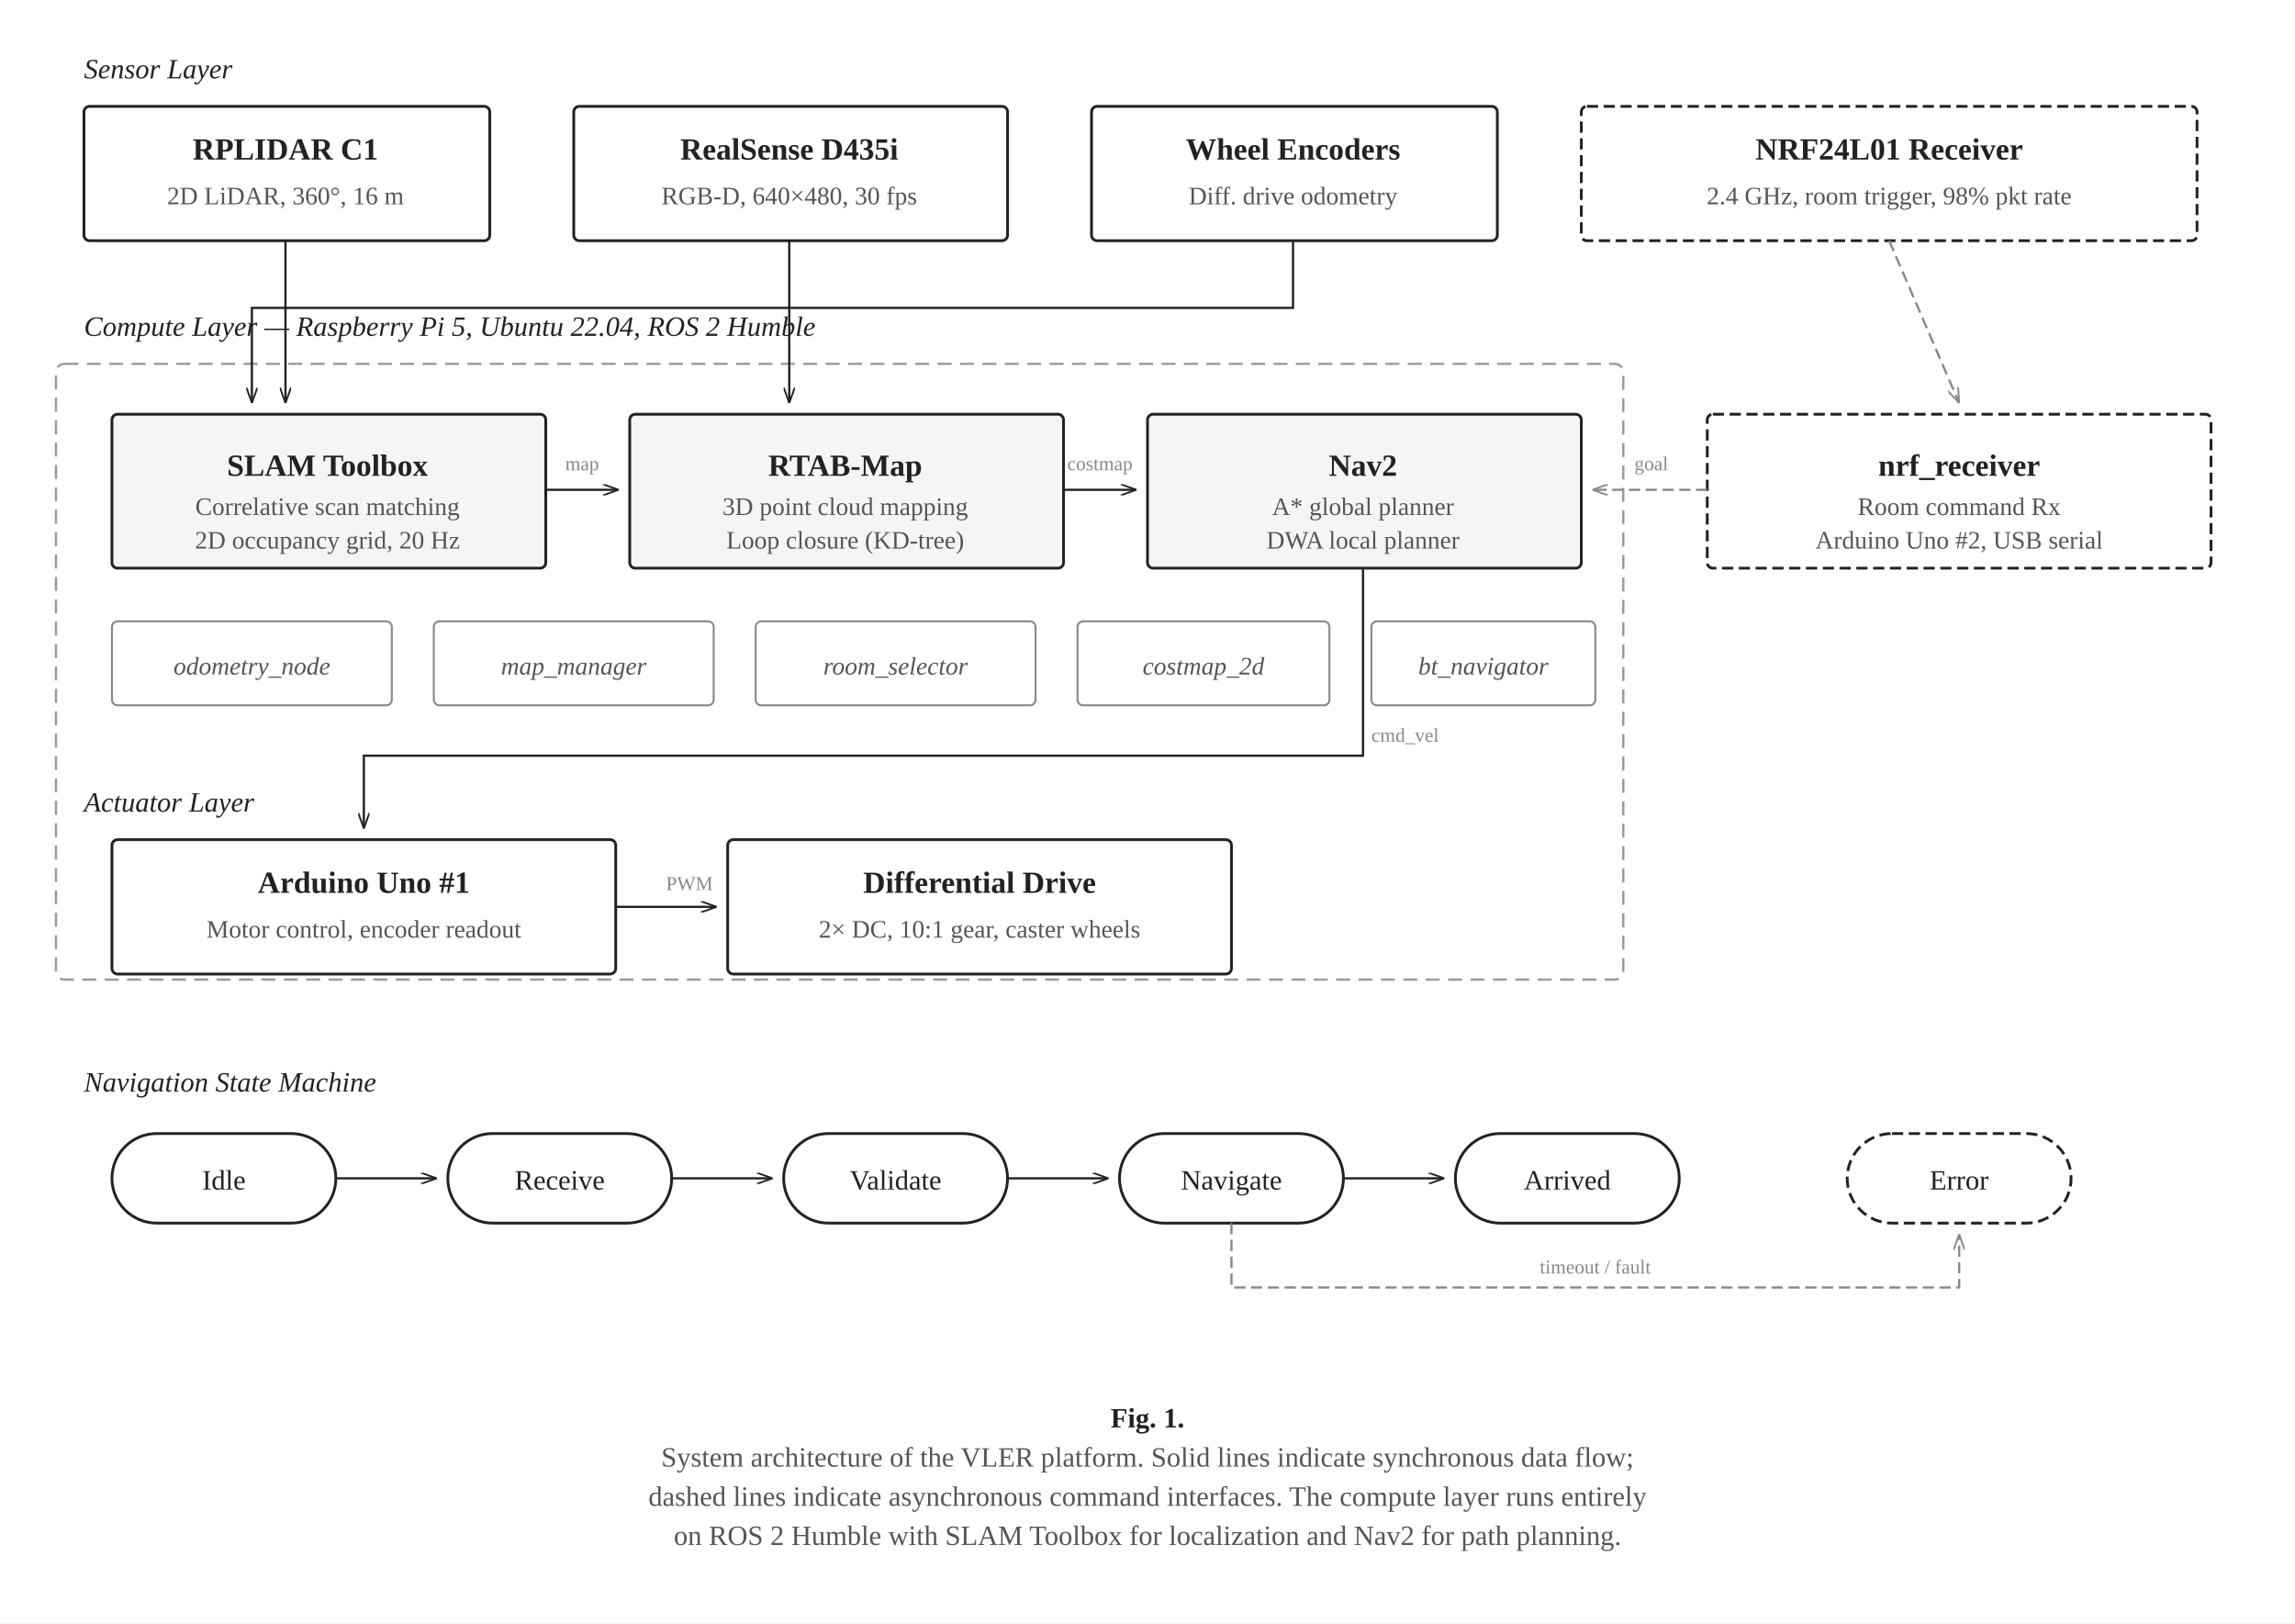
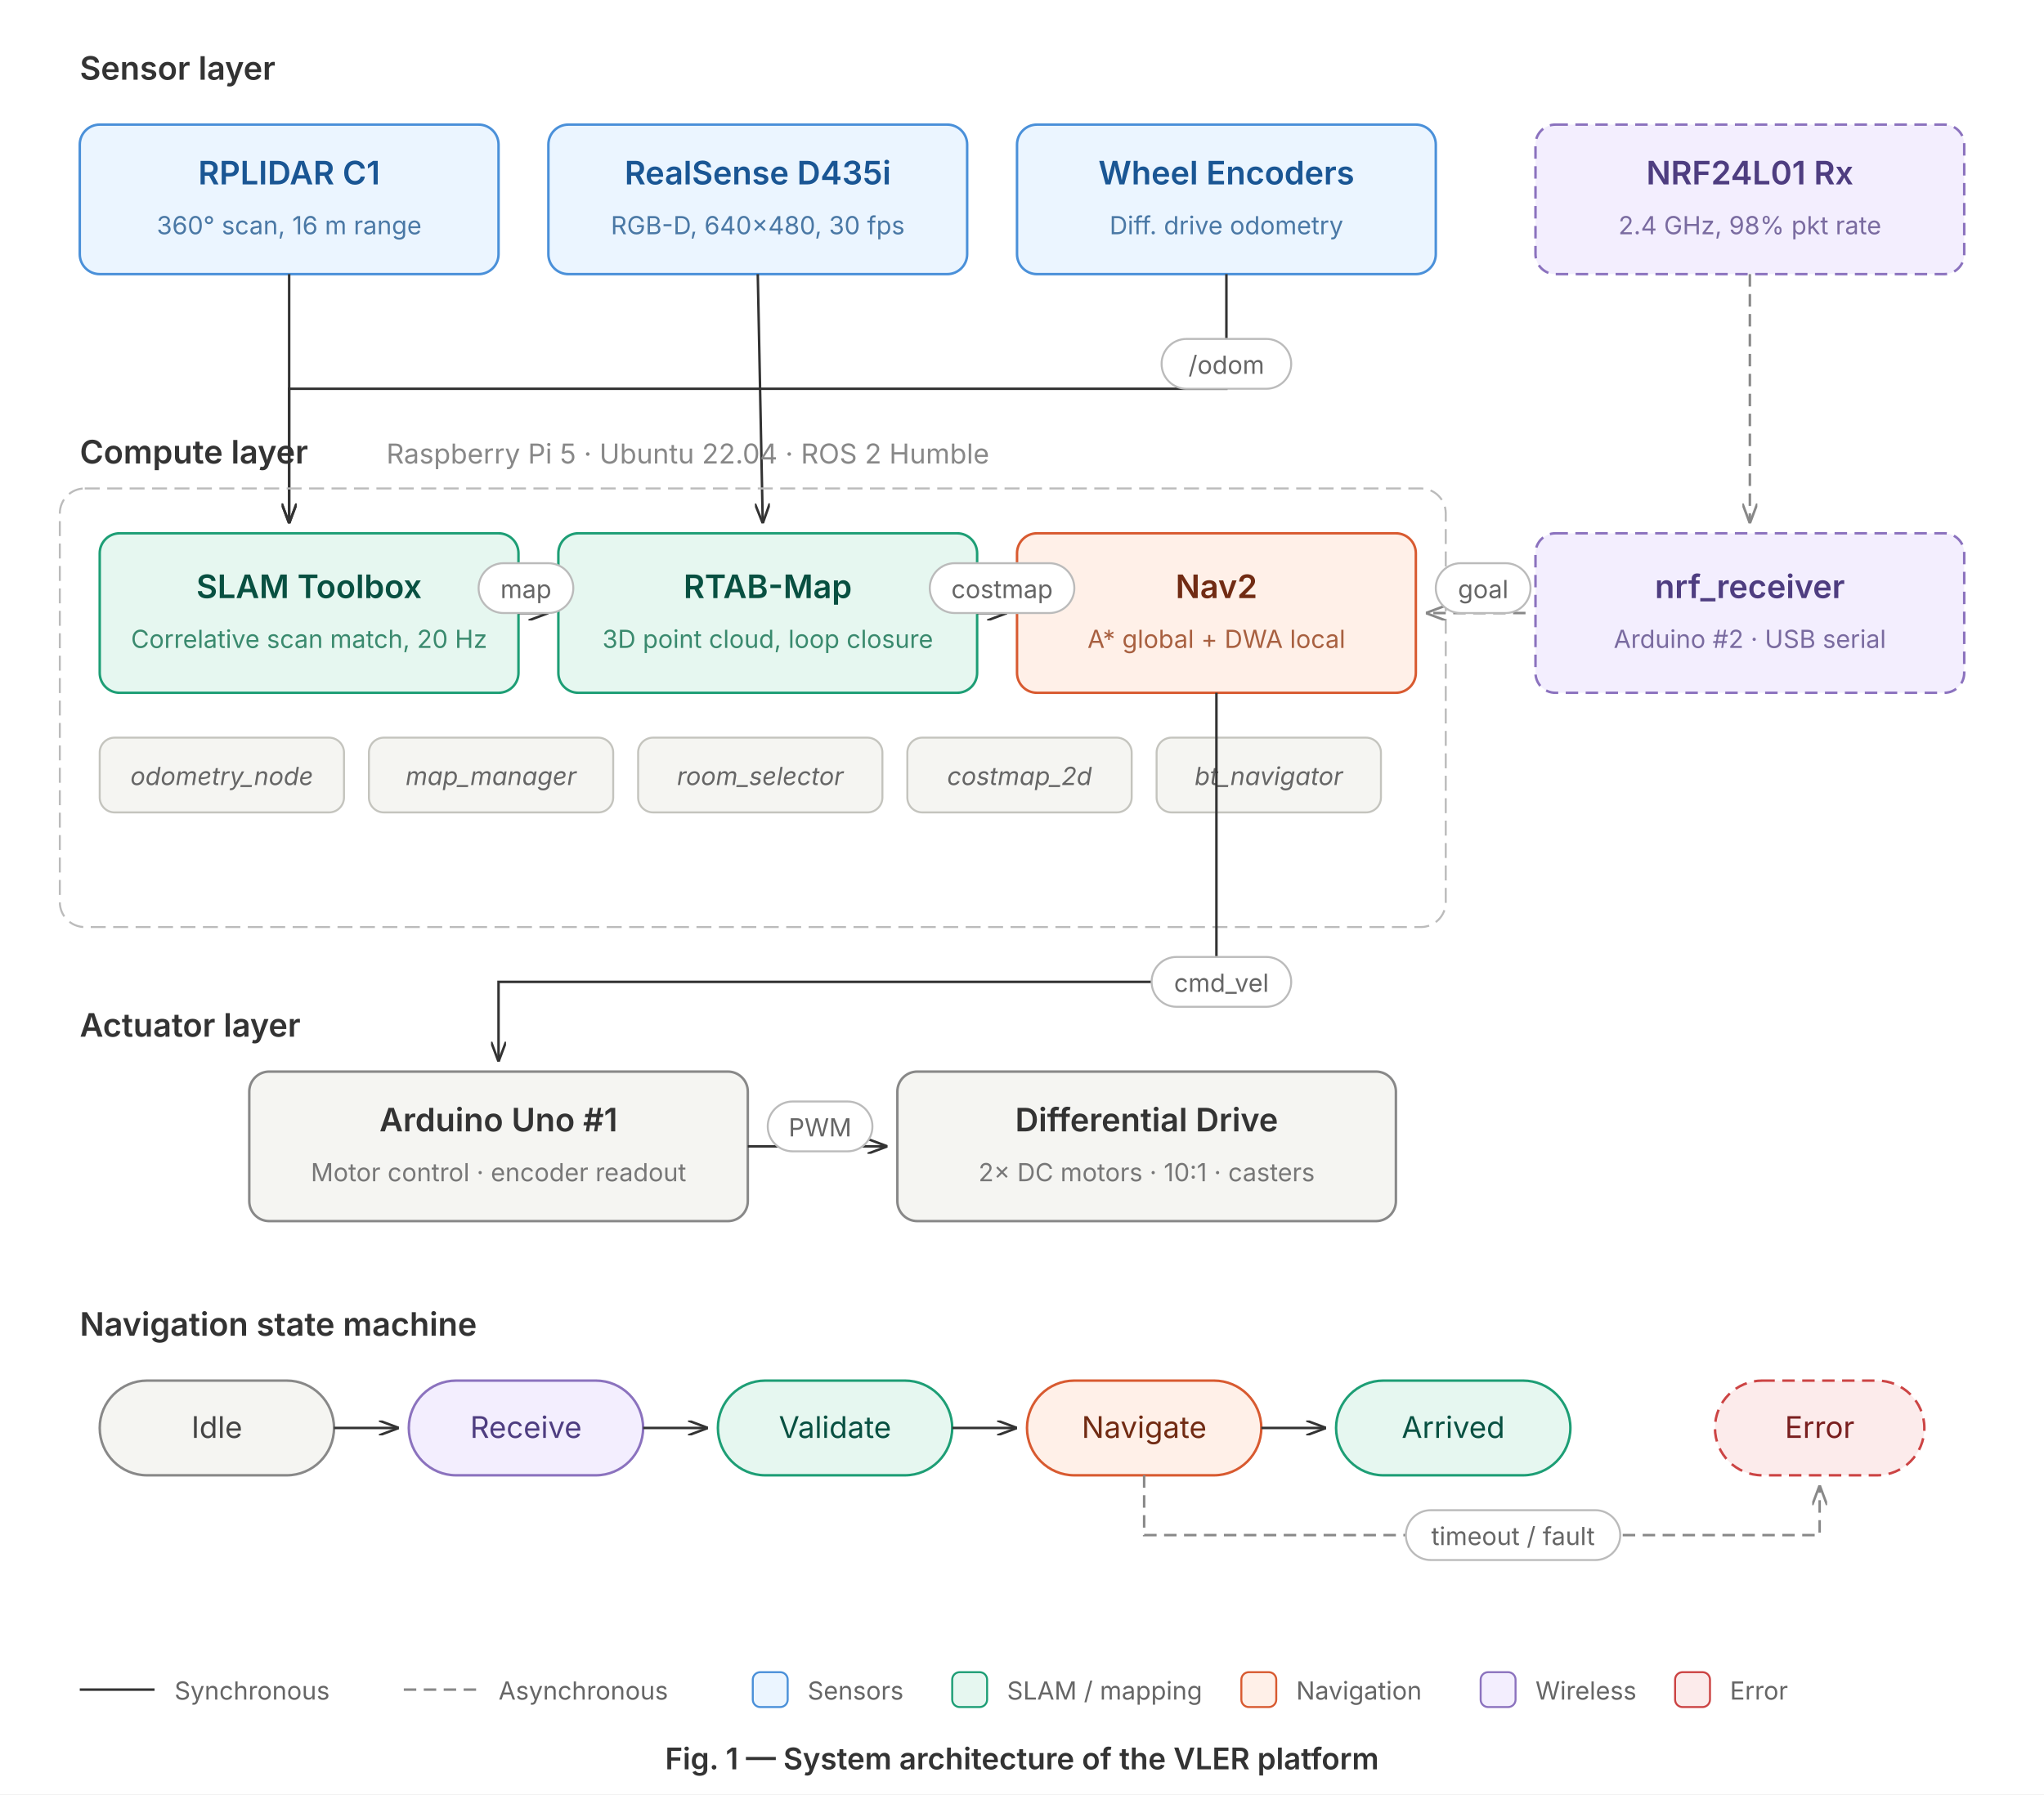
- <svg xmlns="http://www.w3.org/2000/svg" viewBox="0 0 820 580" font-family="'Times New Roman', 'CMU Serif', Georgia, serif">
+ <svg xmlns="http://www.w3.org/2000/svg" viewBox="0 0 820 720" font-family="'Inter', 'Segoe UI', 'Helvetica Neue', Arial, sans-serif">
  <defs>
-     <marker id="arr" markerWidth="7" markerHeight="5" refX="7" refY="2.5" orient="auto">
-       <path d="M0,0 L7,2.5 L0,5" fill="none" stroke="#222" stroke-width="0.8" />
+     <marker id="arr" markerWidth="8" markerHeight="6" refX="8" refY="3" orient="auto">
+       <path d="M0,0 L8,3 L0,6" fill="none" stroke="#333" stroke-width="1" stroke-linejoin="round" stroke-linecap="round" />
    </marker>
-     <marker id="arr-dash" markerWidth="7" markerHeight="5" refX="7" refY="2.5" orient="auto">
-       <path d="M0,0 L7,2.5 L0,5" fill="none" stroke="#888" stroke-width="0.8" />
+     <marker id="arr-dash" markerWidth="8" markerHeight="6" refX="8" refY="3" orient="auto">
+       <path d="M0,0 L8,3 L0,6" fill="none" stroke="#888" stroke-width="1" stroke-linejoin="round" stroke-linecap="round" />
    </marker>
  </defs>
-   <rect width="820" height="580" fill="#fff" />
-   <text x="30" y="28" fill="#222" font-size="10" font-style="italic">Sensor Layer</text>
-   <rect x="30" y="38" width="145" height="48" rx="2" fill="none" stroke="#222" stroke-width="1" />
-   <text x="102" y="57" text-anchor="middle" fill="#222" font-size="11" font-weight="bold">RPLIDAR C1</text>
-   <text x="102" y="73" text-anchor="middle" fill="#555" font-size="9">2D LiDAR, 360°, 16 m</text>
-   <rect x="205" y="38" width="155" height="48" rx="2" fill="none" stroke="#222" stroke-width="1" />
-   <text x="282" y="57" text-anchor="middle" fill="#222" font-size="11" font-weight="bold">RealSense D435i</text>
-   <text x="282" y="73" text-anchor="middle" fill="#555" font-size="9">RGB-D, 640×480, 30 fps</text>
-   <rect x="390" y="38" width="145" height="48" rx="2" fill="none" stroke="#222" stroke-width="1" />
-   <text x="462" y="57" text-anchor="middle" fill="#222" font-size="11" font-weight="bold">Wheel Encoders</text>
-   <text x="462" y="73" text-anchor="middle" fill="#555" font-size="9">Diff. drive odometry</text>
-   <rect x="565" y="38" width="220" height="48" rx="2" fill="none" stroke="#222" stroke-width="1" stroke-dasharray="4,2" />
-   <text x="675" y="57" text-anchor="middle" fill="#222" font-size="11" font-weight="bold">NRF24L01 Receiver</text>
-   <text x="675" y="73" text-anchor="middle" fill="#555" font-size="9">2.4 GHz, room trigger, 98% pkt rate</text>
-   <text x="30" y="120" fill="#222" font-size="10" font-style="italic">Compute Layer — Raspberry Pi 5, Ubuntu 22.04, ROS 2 Humble</text>
-   <rect x="20" y="130" width="560" height="220" rx="3" fill="none" stroke="#999" stroke-width="0.8" stroke-dasharray="5,3" />
-   <rect x="40" y="148" width="155" height="55" rx="2" fill="#f5f5f5" stroke="#222" stroke-width="1" />
-   <text x="117" y="170" text-anchor="middle" fill="#222" font-size="11" font-weight="bold">SLAM Toolbox</text>
-   <text x="117" y="184" text-anchor="middle" fill="#555" font-size="9">Correlative scan matching</text>
-   <text x="117" y="196" text-anchor="middle" fill="#555" font-size="9">2D occupancy grid, 20 Hz</text>
-   <rect x="225" y="148" width="155" height="55" rx="2" fill="#f5f5f5" stroke="#222" stroke-width="1" />
-   <text x="302" y="170" text-anchor="middle" fill="#222" font-size="11" font-weight="bold">RTAB-Map</text>
-   <text x="302" y="184" text-anchor="middle" fill="#555" font-size="9">3D point cloud mapping</text>
-   <text x="302" y="196" text-anchor="middle" fill="#555" font-size="9">Loop closure (KD-tree)</text>
-   <rect x="410" y="148" width="155" height="55" rx="2" fill="#f5f5f5" stroke="#222" stroke-width="1" />
-   <text x="487" y="170" text-anchor="middle" fill="#222" font-size="11" font-weight="bold">Nav2</text>
-   <text x="487" y="184" text-anchor="middle" fill="#555" font-size="9">A* global planner</text>
-   <text x="487" y="196" text-anchor="middle" fill="#555" font-size="9">DWA local planner</text>
-   <rect x="40" y="222" width="100" height="30" rx="2" fill="none" stroke="#888" stroke-width="0.7" />
-   <text x="90" y="241" text-anchor="middle" fill="#555" font-size="9" font-style="italic">odometry_node</text>
-   <rect x="155" y="222" width="100" height="30" rx="2" fill="none" stroke="#888" stroke-width="0.7" />
-   <text x="205" y="241" text-anchor="middle" fill="#555" font-size="9" font-style="italic">map_manager</text>
-   <rect x="270" y="222" width="100" height="30" rx="2" fill="none" stroke="#888" stroke-width="0.7" />
-   <text x="320" y="241" text-anchor="middle" fill="#555" font-size="9" font-style="italic">room_selector</text>
-   <rect x="385" y="222" width="90" height="30" rx="2" fill="none" stroke="#888" stroke-width="0.7" />
-   <text x="430" y="241" text-anchor="middle" fill="#555" font-size="9" font-style="italic">costmap_2d</text>
-   <rect x="490" y="222" width="80" height="30" rx="2" fill="none" stroke="#888" stroke-width="0.7" />
-   <text x="530" y="241" text-anchor="middle" fill="#555" font-size="9" font-style="italic">bt_navigator</text>
-   <rect x="610" y="148" width="180" height="55" rx="2" fill="none" stroke="#222" stroke-width="1" stroke-dasharray="4,2" />
-   <text x="700" y="170" text-anchor="middle" fill="#222" font-size="11" font-weight="bold">nrf_receiver</text>
-   <text x="700" y="184" text-anchor="middle" fill="#555" font-size="9">Room command Rx</text>
-   <text x="700" y="196" text-anchor="middle" fill="#555" font-size="9">Arduino Uno #2, USB serial</text>
-   <line x1="102" y1="86" x2="102" y2="144" stroke="#222" stroke-width="0.8" marker-end="url(#arr)" />
-   <line x1="282" y1="86" x2="282" y2="144" stroke="#222" stroke-width="0.8" marker-end="url(#arr)" />
-   <path d="M462,86 L462,110 L90,110 L90,144" fill="none" stroke="#222" stroke-width="0.8" marker-end="url(#arr)" />
-   <line x1="675" y1="86" x2="700" y2="144" stroke="#888" stroke-width="0.8" stroke-dasharray="4,2" marker-end="url(#arr-dash)" />
-   <line x1="195" y1="175" x2="221" y2="175" stroke="#222" stroke-width="0.8" marker-end="url(#arr)" />
-   <line x1="380" y1="175" x2="406" y2="175" stroke="#222" stroke-width="0.8" marker-end="url(#arr)" />
-   <line x1="610" y1="175" x2="569" y2="175" stroke="#888" stroke-width="0.8" stroke-dasharray="4,2" marker-end="url(#arr-dash)" />
-   <text x="208" y="168" text-anchor="middle" fill="#888" font-size="7">map</text>
-   <text x="393" y="168" text-anchor="middle" fill="#888" font-size="7">costmap</text>
-   <text x="590" y="168" text-anchor="middle" fill="#888" font-size="7">goal</text>
-   <text x="30" y="290" fill="#222" font-size="10" font-style="italic">Actuator Layer</text>
-   <rect x="40" y="300" width="180" height="48" rx="2" fill="none" stroke="#222" stroke-width="1" />
-   <text x="130" y="319" text-anchor="middle" fill="#222" font-size="11" font-weight="bold">Arduino Uno #1</text>
-   <text x="130" y="335" text-anchor="middle" fill="#555" font-size="9">Motor control, encoder readout</text>
-   <rect x="260" y="300" width="180" height="48" rx="2" fill="none" stroke="#222" stroke-width="1" />
-   <text x="350" y="319" text-anchor="middle" fill="#222" font-size="11" font-weight="bold">Differential Drive</text>
-   <text x="350" y="335" text-anchor="middle" fill="#555" font-size="9">2× DC, 10:1 gear, caster wheels</text>
-   <path d="M487,203 L487,270 L130,270 L130,296" fill="none" stroke="#222" stroke-width="0.8" marker-end="url(#arr)" />
-   <text x="490" y="265" fill="#888" font-size="7">cmd_vel</text>
-   <line x1="220" y1="324" x2="256" y2="324" stroke="#222" stroke-width="0.8" marker-end="url(#arr)" />
-   <text x="238" y="318" fill="#888" font-size="7">PWM</text>
-   <text x="30" y="390" fill="#222" font-size="10" font-style="italic">Navigation State Machine</text>
-   <rect x="40" y="405" width="80" height="32" rx="16" fill="none" stroke="#222" stroke-width="1" />
-   <text x="80" y="425" text-anchor="middle" fill="#222" font-size="10">Idle</text>
-   <rect x="160" y="405" width="80" height="32" rx="16" fill="none" stroke="#222" stroke-width="1" />
-   <text x="200" y="425" text-anchor="middle" fill="#222" font-size="10">Receive</text>
-   <rect x="280" y="405" width="80" height="32" rx="16" fill="none" stroke="#222" stroke-width="1" />
-   <text x="320" y="425" text-anchor="middle" fill="#222" font-size="10">Validate</text>
-   <rect x="400" y="405" width="80" height="32" rx="16" fill="none" stroke="#222" stroke-width="1" />
-   <text x="440" y="425" text-anchor="middle" fill="#222" font-size="10">Navigate</text>
-   <rect x="520" y="405" width="80" height="32" rx="16" fill="none" stroke="#222" stroke-width="1" />
-   <text x="560" y="425" text-anchor="middle" fill="#222" font-size="10">Arrived</text>
-   <rect x="660" y="405" width="80" height="32" rx="16" fill="none" stroke="#222" stroke-width="1" stroke-dasharray="4,2" />
-   <text x="700" y="425" text-anchor="middle" fill="#222" font-size="10">Error</text>
-   <line x1="120" y1="421" x2="156" y2="421" stroke="#222" stroke-width="0.8" marker-end="url(#arr)" />
-   <line x1="240" y1="421" x2="276" y2="421" stroke="#222" stroke-width="0.8" marker-end="url(#arr)" />
-   <line x1="360" y1="421" x2="396" y2="421" stroke="#222" stroke-width="0.8" marker-end="url(#arr)" />
-   <line x1="480" y1="421" x2="516" y2="421" stroke="#222" stroke-width="0.8" marker-end="url(#arr)" />
-   <path d="M440,437 L440,460 L700,460 L700,441" fill="none" stroke="#888" stroke-width="0.8" stroke-dasharray="4,2" marker-end="url(#arr-dash)" />
-   <text x="570" y="455" text-anchor="middle" fill="#888" font-size="7">timeout / fault</text>
-   <text x="410" y="510" text-anchor="middle" fill="#222" font-size="10" font-weight="bold">Fig. 1.</text>
-   <text x="410" y="524" text-anchor="middle" fill="#555" font-size="10">System architecture of the VLER platform. Solid lines indicate synchronous data flow;</text>
-   <text x="410" y="538" text-anchor="middle" fill="#555" font-size="10">dashed lines indicate asynchronous command interfaces. The compute layer runs entirely</text>
-   <text x="410" y="552" text-anchor="middle" fill="#555" font-size="10">on ROS 2 Humble with SLAM Toolbox for localization and Nav2 for path planning.</text>
+   <rect width="820" height="720" fill="#fff" />
+   <text x="32" y="32" fill="#333" font-size="13" font-weight="600">Sensor layer</text>
+   <rect x="32" y="50" width="168" height="60" rx="8" fill="#EBF5FF" stroke="#4A90D9" stroke-width="1" />
+   <text x="116" y="74" text-anchor="middle" fill="#1A5694" font-size="13" font-weight="600">RPLIDAR C1</text>
+   <text x="116" y="94" text-anchor="middle" fill="#4A78A5" font-size="10">360° scan, 16 m range</text>
+   <rect x="220" y="50" width="168" height="60" rx="8" fill="#EBF5FF" stroke="#4A90D9" stroke-width="1" />
+   <text x="304" y="74" text-anchor="middle" fill="#1A5694" font-size="13" font-weight="600">RealSense D435i</text>
+   <text x="304" y="94" text-anchor="middle" fill="#4A78A5" font-size="10">RGB-D, 640×480, 30 fps</text>
+   <rect x="408" y="50" width="168" height="60" rx="8" fill="#EBF5FF" stroke="#4A90D9" stroke-width="1" />
+   <text x="492" y="74" text-anchor="middle" fill="#1A5694" font-size="13" font-weight="600">Wheel Encoders</text>
+   <text x="492" y="94" text-anchor="middle" fill="#4A78A5" font-size="10">Diff. drive odometry</text>
+   <rect x="616" y="50" width="172" height="60" rx="8" fill="#F3EEFE" stroke="#8B72BE" stroke-width="1" stroke-dasharray="5,3" />
+   <text x="702" y="74" text-anchor="middle" fill="#4E3D80" font-size="13" font-weight="600">NRF24L01 Rx</text>
+   <text x="702" y="94" text-anchor="middle" fill="#7A6BA0" font-size="10">2.4 GHz, 98% pkt rate</text>
+   <line x1="116" y1="110" x2="116" y2="210" stroke="#333" stroke-width="1" marker-end="url(#arr)" />
+   <line x1="304" y1="110" x2="306" y2="210" stroke="#333" stroke-width="1" marker-end="url(#arr)" />
+   <path d="M492,110 L492,156 L116,156 L116,210" fill="none" stroke="#333" stroke-width="1" marker-end="url(#arr)" />
+   <rect x="466" y="136" width="52" height="20" rx="10" fill="#fff" stroke="#bbb" stroke-width="0.8" />
+   <text x="492" y="150" text-anchor="middle" fill="#666" font-size="10">/odom</text>
+   <line x1="702" y1="110" x2="702" y2="210" stroke="#888" stroke-width="1" stroke-dasharray="5,3" marker-end="url(#arr-dash)" />
+   <text x="32" y="186" fill="#333" font-size="13" font-weight="600">Compute layer</text>
+   <text x="155" y="186" fill="#888" font-size="11">Raspberry Pi 5 · Ubuntu 22.04 · ROS 2 Humble</text>
+   <rect x="24" y="196" width="556" height="176" rx="10" fill="none" stroke="#bbb" stroke-width="0.8" stroke-dasharray="6,3" />
+   <rect x="40" y="214" width="168" height="64" rx="8" fill="#E6F7F0" stroke="#1D9E75" stroke-width="1" />
+   <text x="124" y="240" text-anchor="middle" fill="#085041" font-size="13" font-weight="600">SLAM Toolbox</text>
+   <text x="124" y="260" text-anchor="middle" fill="#3A8A6E" font-size="10">Correlative scan match, 20 Hz</text>
+   <rect x="224" y="214" width="168" height="64" rx="8" fill="#E6F7F0" stroke="#1D9E75" stroke-width="1" />
+   <text x="308" y="240" text-anchor="middle" fill="#085041" font-size="13" font-weight="600">RTAB-Map</text>
+   <text x="308" y="260" text-anchor="middle" fill="#3A8A6E" font-size="10">3D point cloud, loop closure</text>
+   <rect x="408" y="214" width="160" height="64" rx="8" fill="#FFF0E8" stroke="#D85A30" stroke-width="1" />
+   <text x="488" y="240" text-anchor="middle" fill="#712B13" font-size="13" font-weight="600">Nav2</text>
+   <text x="488" y="260" text-anchor="middle" fill="#A86040" font-size="10">A* global + DWA local</text>
+   <rect x="616" y="214" width="172" height="64" rx="8" fill="#F3EEFE" stroke="#8B72BE" stroke-width="1" stroke-dasharray="5,3" />
+   <text x="702" y="240" text-anchor="middle" fill="#4E3D80" font-size="13" font-weight="600">nrf_receiver</text>
+   <text x="702" y="260" text-anchor="middle" fill="#7A6BA0" font-size="10">Arduino #2 · USB serial</text>
+   <line x1="208" y1="246" x2="220" y2="246" stroke="#333" stroke-width="1" marker-end="url(#arr)" />
+   <rect x="192" y="226" width="38" height="20" rx="10" fill="#fff" stroke="#bbb" stroke-width="0.8" />
+   <text x="211" y="240" text-anchor="middle" fill="#666" font-size="10">map</text>
+   <line x1="392" y1="246" x2="404" y2="246" stroke="#333" stroke-width="1" marker-end="url(#arr)" />
+   <rect x="373" y="226" width="58" height="20" rx="10" fill="#fff" stroke="#bbb" stroke-width="0.8" />
+   <text x="402" y="240" text-anchor="middle" fill="#666" font-size="10">costmap</text>
+   <line x1="612" y1="246" x2="572" y2="246" stroke="#888" stroke-width="1" stroke-dasharray="5,3" marker-end="url(#arr-dash)" />
+   <rect x="576" y="226" width="38" height="20" rx="10" fill="#fff" stroke="#bbb" stroke-width="0.8" />
+   <text x="595" y="240" text-anchor="middle" fill="#666" font-size="10">goal</text>
+   <rect x="40" y="296" width="98" height="30" rx="6" fill="#F5F5F2" stroke="#C4C4BE" stroke-width="0.8" />
+   <text x="89" y="315" text-anchor="middle" fill="#666" font-size="10" font-style="italic">odometry_node</text>
+   <rect x="148" y="296" width="98" height="30" rx="6" fill="#F5F5F2" stroke="#C4C4BE" stroke-width="0.8" />
+   <text x="197" y="315" text-anchor="middle" fill="#666" font-size="10" font-style="italic">map_manager</text>
+   <rect x="256" y="296" width="98" height="30" rx="6" fill="#F5F5F2" stroke="#C4C4BE" stroke-width="0.8" />
+   <text x="305" y="315" text-anchor="middle" fill="#666" font-size="10" font-style="italic">room_selector</text>
+   <rect x="364" y="296" width="90" height="30" rx="6" fill="#F5F5F2" stroke="#C4C4BE" stroke-width="0.8" />
+   <text x="409" y="315" text-anchor="middle" fill="#666" font-size="10" font-style="italic">costmap_2d</text>
+   <rect x="464" y="296" width="90" height="30" rx="6" fill="#F5F5F2" stroke="#C4C4BE" stroke-width="0.8" />
+   <text x="509" y="315" text-anchor="middle" fill="#666" font-size="10" font-style="italic">bt_navigator</text>
+   <text x="32" y="416" fill="#333" font-size="13" font-weight="600">Actuator layer</text>
+   <rect x="100" y="430" width="200" height="60" rx="8" fill="#F5F5F2" stroke="#888" stroke-width="1" />
+   <text x="200" y="454" text-anchor="middle" fill="#333" font-size="13" font-weight="600">Arduino Uno #1</text>
+   <text x="200" y="474" text-anchor="middle" fill="#777" font-size="10">Motor control · encoder readout</text>
+   <rect x="360" y="430" width="200" height="60" rx="8" fill="#F5F5F2" stroke="#888" stroke-width="1" />
+   <text x="460" y="454" text-anchor="middle" fill="#333" font-size="13" font-weight="600">Differential Drive</text>
+   <text x="460" y="474" text-anchor="middle" fill="#777" font-size="10">2× DC motors · 10:1 · casters</text>
+   <path d="M488,278 L488,394 L200,394 L200,426" fill="none" stroke="#333" stroke-width="1" marker-end="url(#arr)" />
+   <rect x="462" y="384" width="56" height="20" rx="10" fill="#fff" stroke="#bbb" stroke-width="0.8" />
+   <text x="490" y="398" text-anchor="middle" fill="#666" font-size="10">cmd_vel</text>
+   <line x1="300" y1="460" x2="356" y2="460" stroke="#333" stroke-width="1" marker-end="url(#arr)" />
+   <rect x="308" y="442" width="42" height="20" rx="10" fill="#fff" stroke="#bbb" stroke-width="0.8" />
+   <text x="329" y="456" text-anchor="middle" fill="#666" font-size="10">PWM</text>
+   <text x="32" y="536" fill="#333" font-size="13" font-weight="600">Navigation state machine</text>
+   <rect x="40" y="554" width="94" height="38" rx="19" fill="#F5F5F2" stroke="#888" stroke-width="1" />
+   <text x="87" y="577" text-anchor="middle" fill="#444" font-size="12">Idle</text>
+   <rect x="164" y="554" width="94" height="38" rx="19" fill="#F3EEFE" stroke="#8B72BE" stroke-width="1" />
+   <text x="211" y="577" text-anchor="middle" fill="#4E3D80" font-size="12">Receive</text>
+   <rect x="288" y="554" width="94" height="38" rx="19" fill="#E6F7F0" stroke="#1D9E75" stroke-width="1" />
+   <text x="335" y="577" text-anchor="middle" fill="#085041" font-size="12">Validate</text>
+   <rect x="412" y="554" width="94" height="38" rx="19" fill="#FFF0E8" stroke="#D85A30" stroke-width="1" />
+   <text x="459" y="577" text-anchor="middle" fill="#712B13" font-size="12">Navigate</text>
+   <rect x="536" y="554" width="94" height="38" rx="19" fill="#E6F7F0" stroke="#1D9E75" stroke-width="1" />
+   <text x="583" y="577" text-anchor="middle" fill="#085041" font-size="12">Arrived</text>
+   <rect x="688" y="554" width="84" height="38" rx="19" fill="#FCEBEB" stroke="#C44" stroke-width="1" stroke-dasharray="5,3" />
+   <text x="730" y="577" text-anchor="middle" fill="#791F1F" font-size="12">Error</text>
+   <line x1="134" y1="573" x2="160" y2="573" stroke="#333" stroke-width="1" marker-end="url(#arr)" />
+   <line x1="258" y1="573" x2="284" y2="573" stroke="#333" stroke-width="1" marker-end="url(#arr)" />
+   <line x1="382" y1="573" x2="408" y2="573" stroke="#333" stroke-width="1" marker-end="url(#arr)" />
+   <line x1="506" y1="573" x2="532" y2="573" stroke="#333" stroke-width="1" marker-end="url(#arr)" />
+   <path d="M459,592 L459,616 L730,616 L730,596" fill="none" stroke="#888" stroke-width="1" stroke-dasharray="5,3" marker-end="url(#arr-dash)" />
+   <rect x="564" y="606" width="86" height="20" rx="10" fill="#fff" stroke="#bbb" stroke-width="0.8" />
+   <text x="607" y="620" text-anchor="middle" fill="#666" font-size="10">timeout / fault</text>
+   <g transform="translate(32,670)">
+     <line x1="0" y1="8" x2="30" y2="8" stroke="#333" stroke-width="1" />
+     <text x="38" y="12" fill="#666" font-size="10">Synchronous</text>
+     <line x1="130" y1="8" x2="160" y2="8" stroke="#888" stroke-width="1" stroke-dasharray="5,3" />
+     <text x="168" y="12" fill="#666" font-size="10">Asynchronous</text>
+     <rect x="270" y="1" width="14" height="14" rx="3" fill="#EBF5FF" stroke="#4A90D9" stroke-width="0.8" />
+     <text x="292" y="12" fill="#666" font-size="10">Sensors</text>
+     <rect x="350" y="1" width="14" height="14" rx="3" fill="#E6F7F0" stroke="#1D9E75" stroke-width="0.8" />
+     <text x="372" y="12" fill="#666" font-size="10">SLAM / mapping</text>
+     <rect x="466" y="1" width="14" height="14" rx="3" fill="#FFF0E8" stroke="#D85A30" stroke-width="0.8" />
+     <text x="488" y="12" fill="#666" font-size="10">Navigation</text>
+     <rect x="562" y="1" width="14" height="14" rx="3" fill="#F3EEFE" stroke="#8B72BE" stroke-width="0.8" />
+     <text x="584" y="12" fill="#666" font-size="10">Wireless</text>
+     <rect x="640" y="1" width="14" height="14" rx="3" fill="#FCEBEB" stroke="#C44" stroke-width="0.8" />
+     <text x="662" y="12" fill="#666" font-size="10">Error</text>
+   </g>
+   <text x="410" y="710" text-anchor="middle" fill="#333" font-size="12" font-weight="600">Fig. 1 — System architecture of the VLER platform</text>
</svg>
